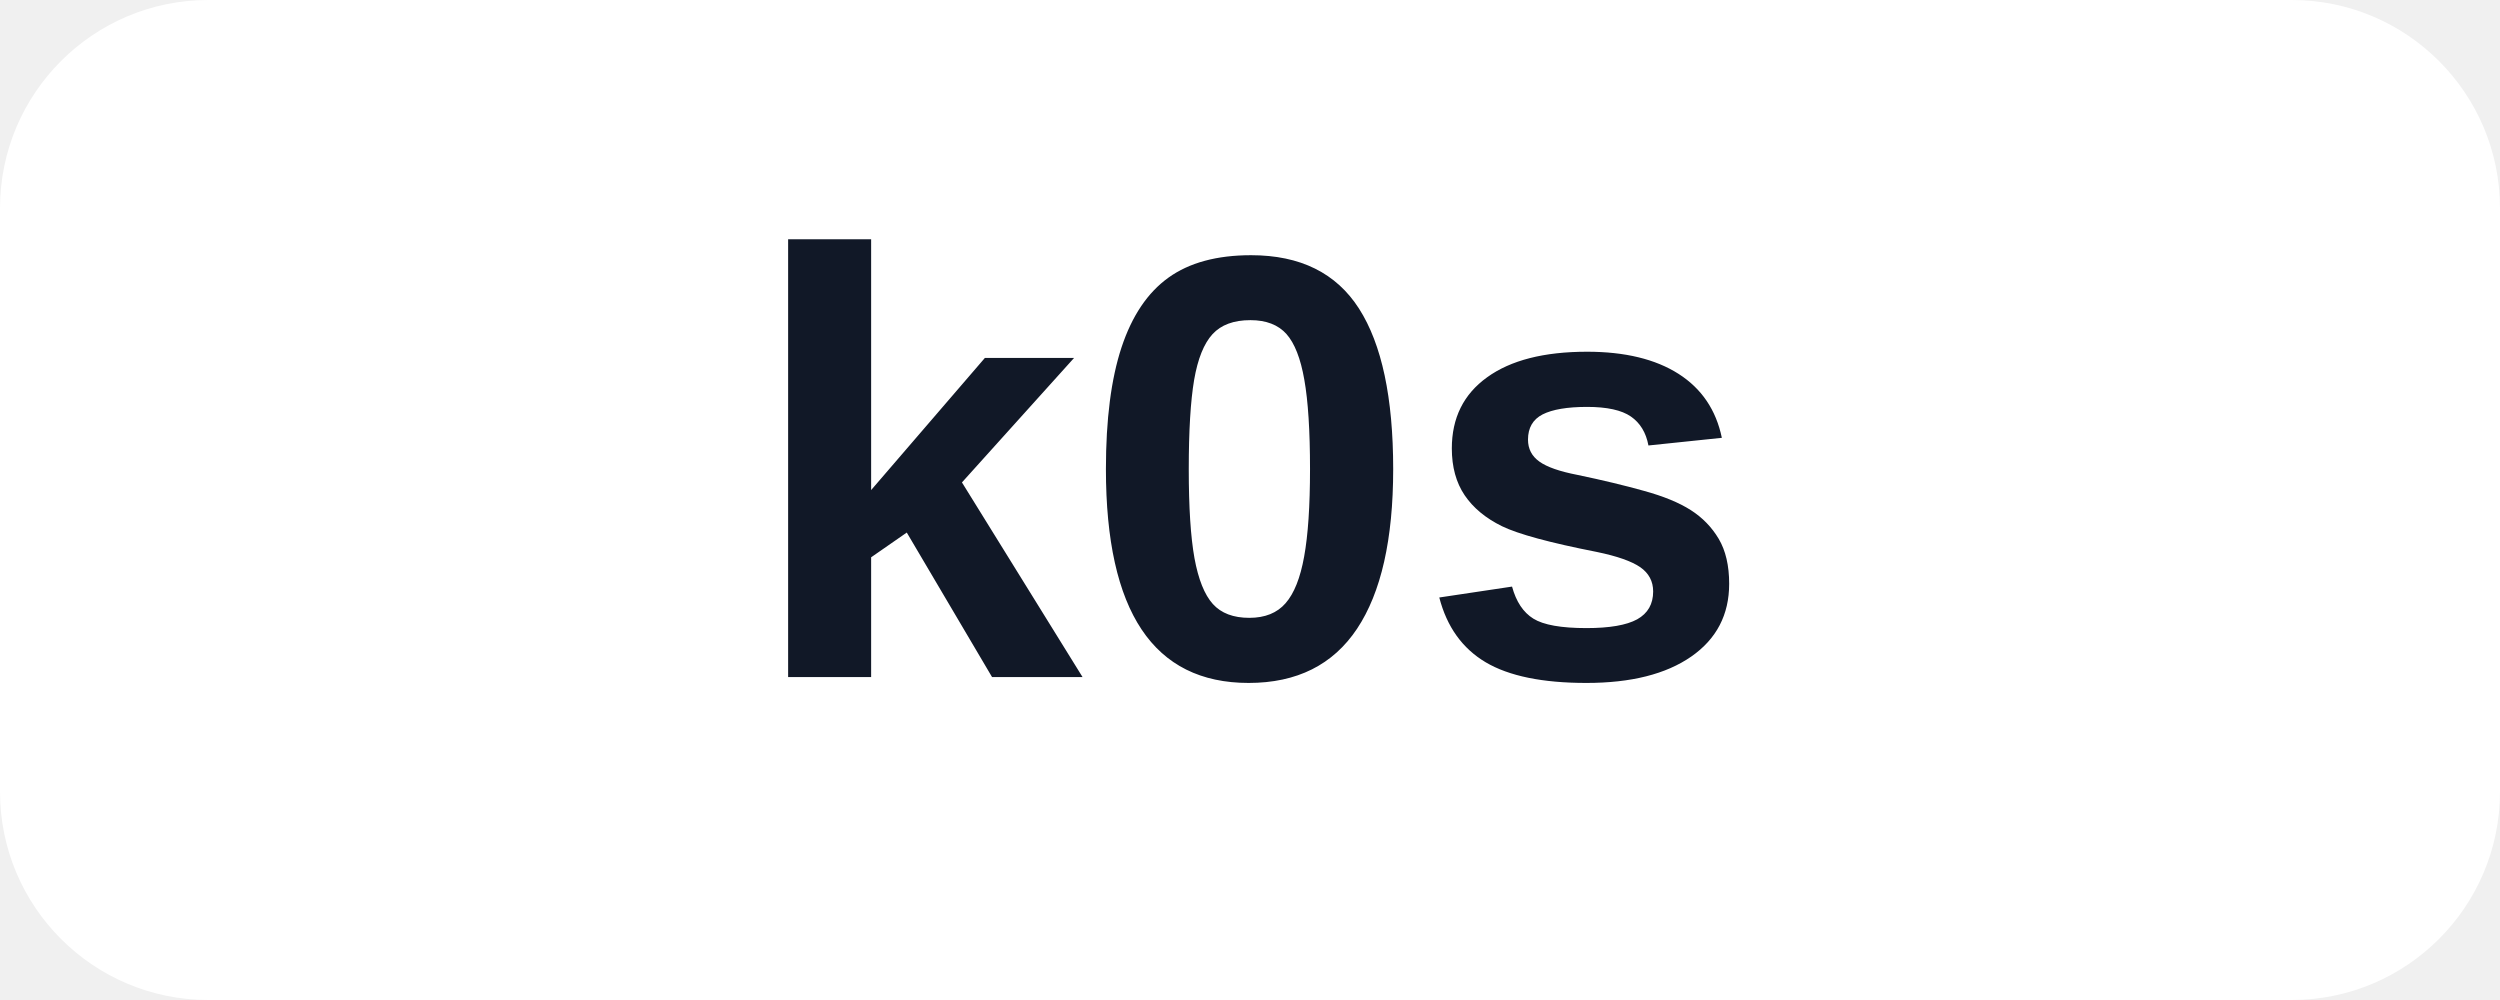
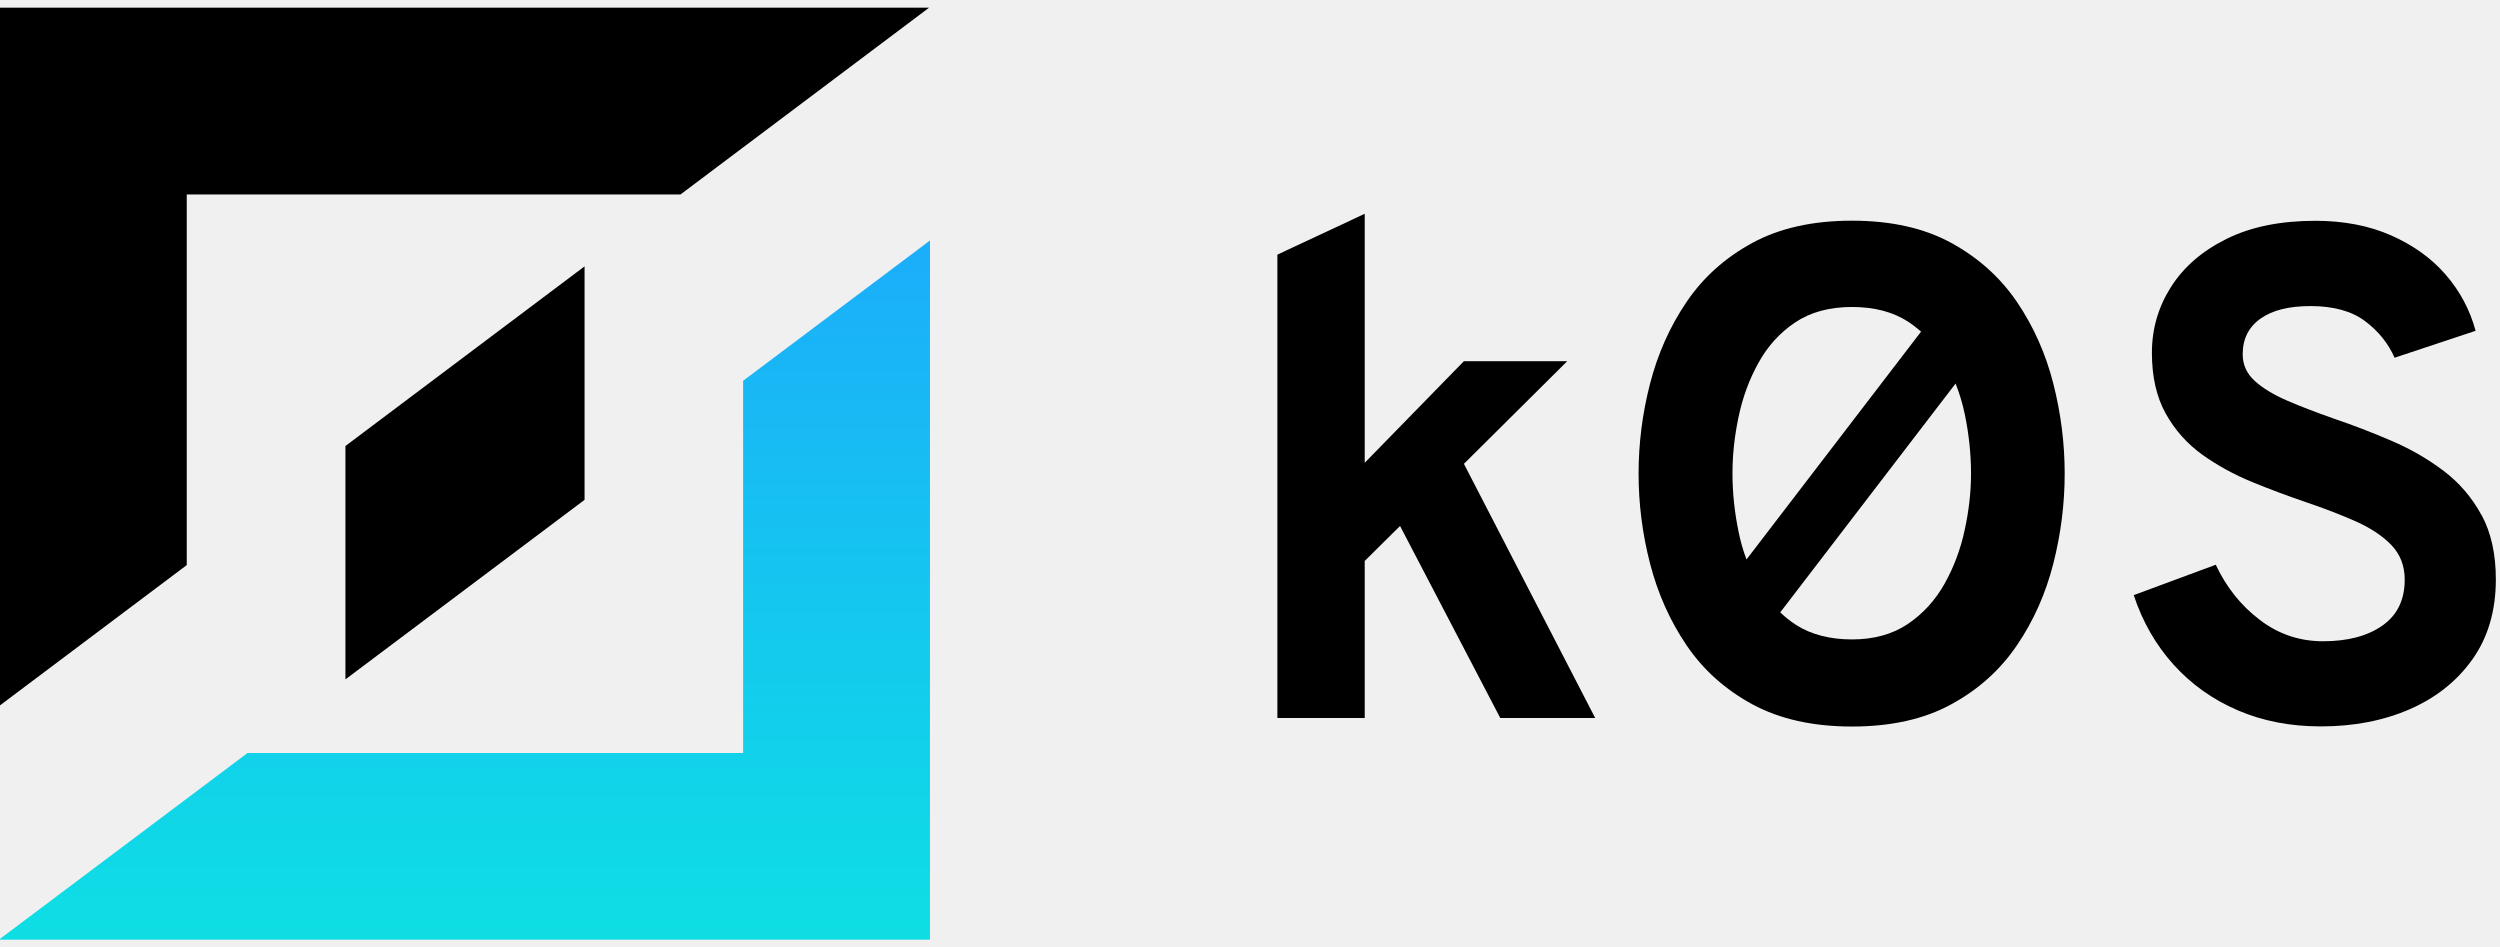
- <svg xmlns="http://www.w3.org/2000/svg" viewBox="0 0 240 96" role="img" aria-label="k0s">
-   <rect width="240" height="96" rx="20" fill="#ffffff" />
-   <text x="120" y="65" text-anchor="middle" font-family="Ubuntu, Arial, sans-serif" font-size="58" font-weight="800" fill="#111827">k0s</text>
+ <svg xmlns="http://www.w3.org/2000/svg" width="325" height="123" viewBox="0 0 325 123" fill="none">
+   <g clip-path="url(#clip0_923_11005)">
+     <path d="M75.992 34.628V64.98L44.907 88.316V57.979L75.992 34.628Z" fill="black" />
+     <path d="M120.898 31.248V122.153H0V122.048L32.177 97.89H96.605V49.498L120.898 31.262V31.248Z" fill="url(#paint0_linear_923_11005)" />
+     <path d="M0 1V91.696L24.278 73.461V25.278H88.467L120.779 1H0Z" fill="black" />
+     <path d="M203.741 46.954H190.308L177.413 60.163V27.792L166.06 33.102V93.342H177.413V72.923L182.006 68.376L195.035 93.342H207.376L190.308 60.298L203.741 46.954Z" fill="black" />
+     <path d="M262.201 39.25C260.032 36.064 257.19 33.506 253.659 31.576C250.129 29.646 245.821 28.689 240.75 28.689C235.679 28.689 231.355 29.646 227.81 31.576C224.265 33.506 221.423 36.049 219.254 39.25C217.085 42.451 215.514 45.981 214.512 49.856C213.509 53.73 213.016 57.635 213.016 61.569C213.016 65.503 213.509 69.407 214.512 73.282C215.514 77.156 217.085 80.686 219.254 83.888C221.423 87.089 224.265 89.632 227.81 91.561C231.355 93.476 235.664 94.449 240.75 94.449C245.836 94.449 250.144 93.491 253.659 91.561C257.19 89.647 260.032 87.089 262.201 83.888C264.37 80.701 265.941 77.156 266.928 73.282C267.915 69.407 268.409 65.503 268.409 61.569C268.409 57.635 267.915 53.73 266.928 49.856C265.941 45.981 264.37 42.451 262.201 39.25ZM226.015 54.194C226.539 51.666 227.406 49.317 228.603 47.163C229.8 44.994 231.385 43.244 233.375 41.913C235.364 40.581 237.818 39.908 240.75 39.908C243.682 39.908 246.105 40.551 248.08 41.838C248.678 42.227 249.216 42.661 249.74 43.109L227.047 72.728C226.613 71.591 226.269 70.395 226.015 69.138C225.492 66.595 225.222 64.067 225.222 61.554C225.222 59.041 225.492 56.707 226.015 54.179V54.194ZM255.409 68.899C254.871 71.427 253.988 73.76 252.777 75.914C251.565 78.069 249.964 79.804 247.99 81.135C246 82.466 243.592 83.125 240.75 83.125C237.907 83.125 235.439 82.496 233.465 81.225C232.732 80.746 232.059 80.208 231.43 79.609L254.228 49.856C254.736 51.142 255.14 52.489 255.439 53.925C255.963 56.483 256.232 59.026 256.232 61.569C256.232 63.932 255.963 66.371 255.409 68.899Z" fill="black" />
+     <path d="M322.59 66.954C321.349 64.665 319.703 62.751 317.669 61.21C315.619 59.669 313.36 58.353 310.862 57.291C308.364 56.214 305.866 55.256 303.353 54.404C301.109 53.611 299.105 52.848 297.339 52.085C295.574 51.322 294.168 50.469 293.121 49.527C292.074 48.57 291.55 47.418 291.55 46.056C291.55 44.052 292.328 42.511 293.869 41.419C295.41 40.327 297.579 39.789 300.361 39.789C303.323 39.789 305.687 40.432 307.422 41.718C309.157 43.005 310.458 44.605 311.296 46.505L321.827 43.005C321.094 40.282 319.793 37.844 317.923 35.69C316.053 33.536 313.675 31.846 310.817 30.589C307.96 29.332 304.684 28.704 300.989 28.704C296.472 28.704 292.642 29.482 289.486 31.038C286.33 32.593 283.906 34.673 282.246 37.276C280.585 39.878 279.748 42.736 279.748 45.862C279.748 48.989 280.346 51.606 281.543 53.76C282.739 55.914 284.325 57.68 286.285 59.101C288.259 60.507 290.413 61.689 292.777 62.661C295.14 63.633 297.489 64.501 299.808 65.294C302.231 66.117 304.4 66.954 306.315 67.807C308.23 68.674 309.77 69.692 310.907 70.888C312.044 72.085 312.613 73.581 312.613 75.361C312.613 77.964 311.655 79.954 309.725 81.315C307.796 82.676 305.223 83.364 301.992 83.364C298.94 83.364 296.188 82.437 293.749 80.567C291.311 78.712 289.411 76.319 288.05 73.416L277.384 77.366C278.536 80.851 280.271 83.858 282.575 86.416C284.894 88.974 287.661 90.948 290.907 92.34C294.138 93.731 297.743 94.434 301.707 94.434C306.001 94.434 309.86 93.686 313.286 92.19C316.711 90.694 319.419 88.525 321.438 85.683C323.443 82.841 324.46 79.385 324.46 75.331C324.46 72.04 323.847 69.243 322.605 66.954H322.59Z" fill="black" />
+   </g>
+   <defs>
+     <linearGradient id="paint0_linear_923_11005" x1="60.449" y1="19.774" x2="60.449" y2="163.545" gradientUnits="userSpaceOnUse">
+       <stop stop-color="#1DA7FD" />
+       <stop offset="1" stop-color="#08F5DA" />
+     </linearGradient>
+     <clipPath id="clip0_923_11005">
+       <rect width="324.46" height="121.153" fill="white" transform="translate(0 1)" />
+     </clipPath>
+   </defs>
</svg>
